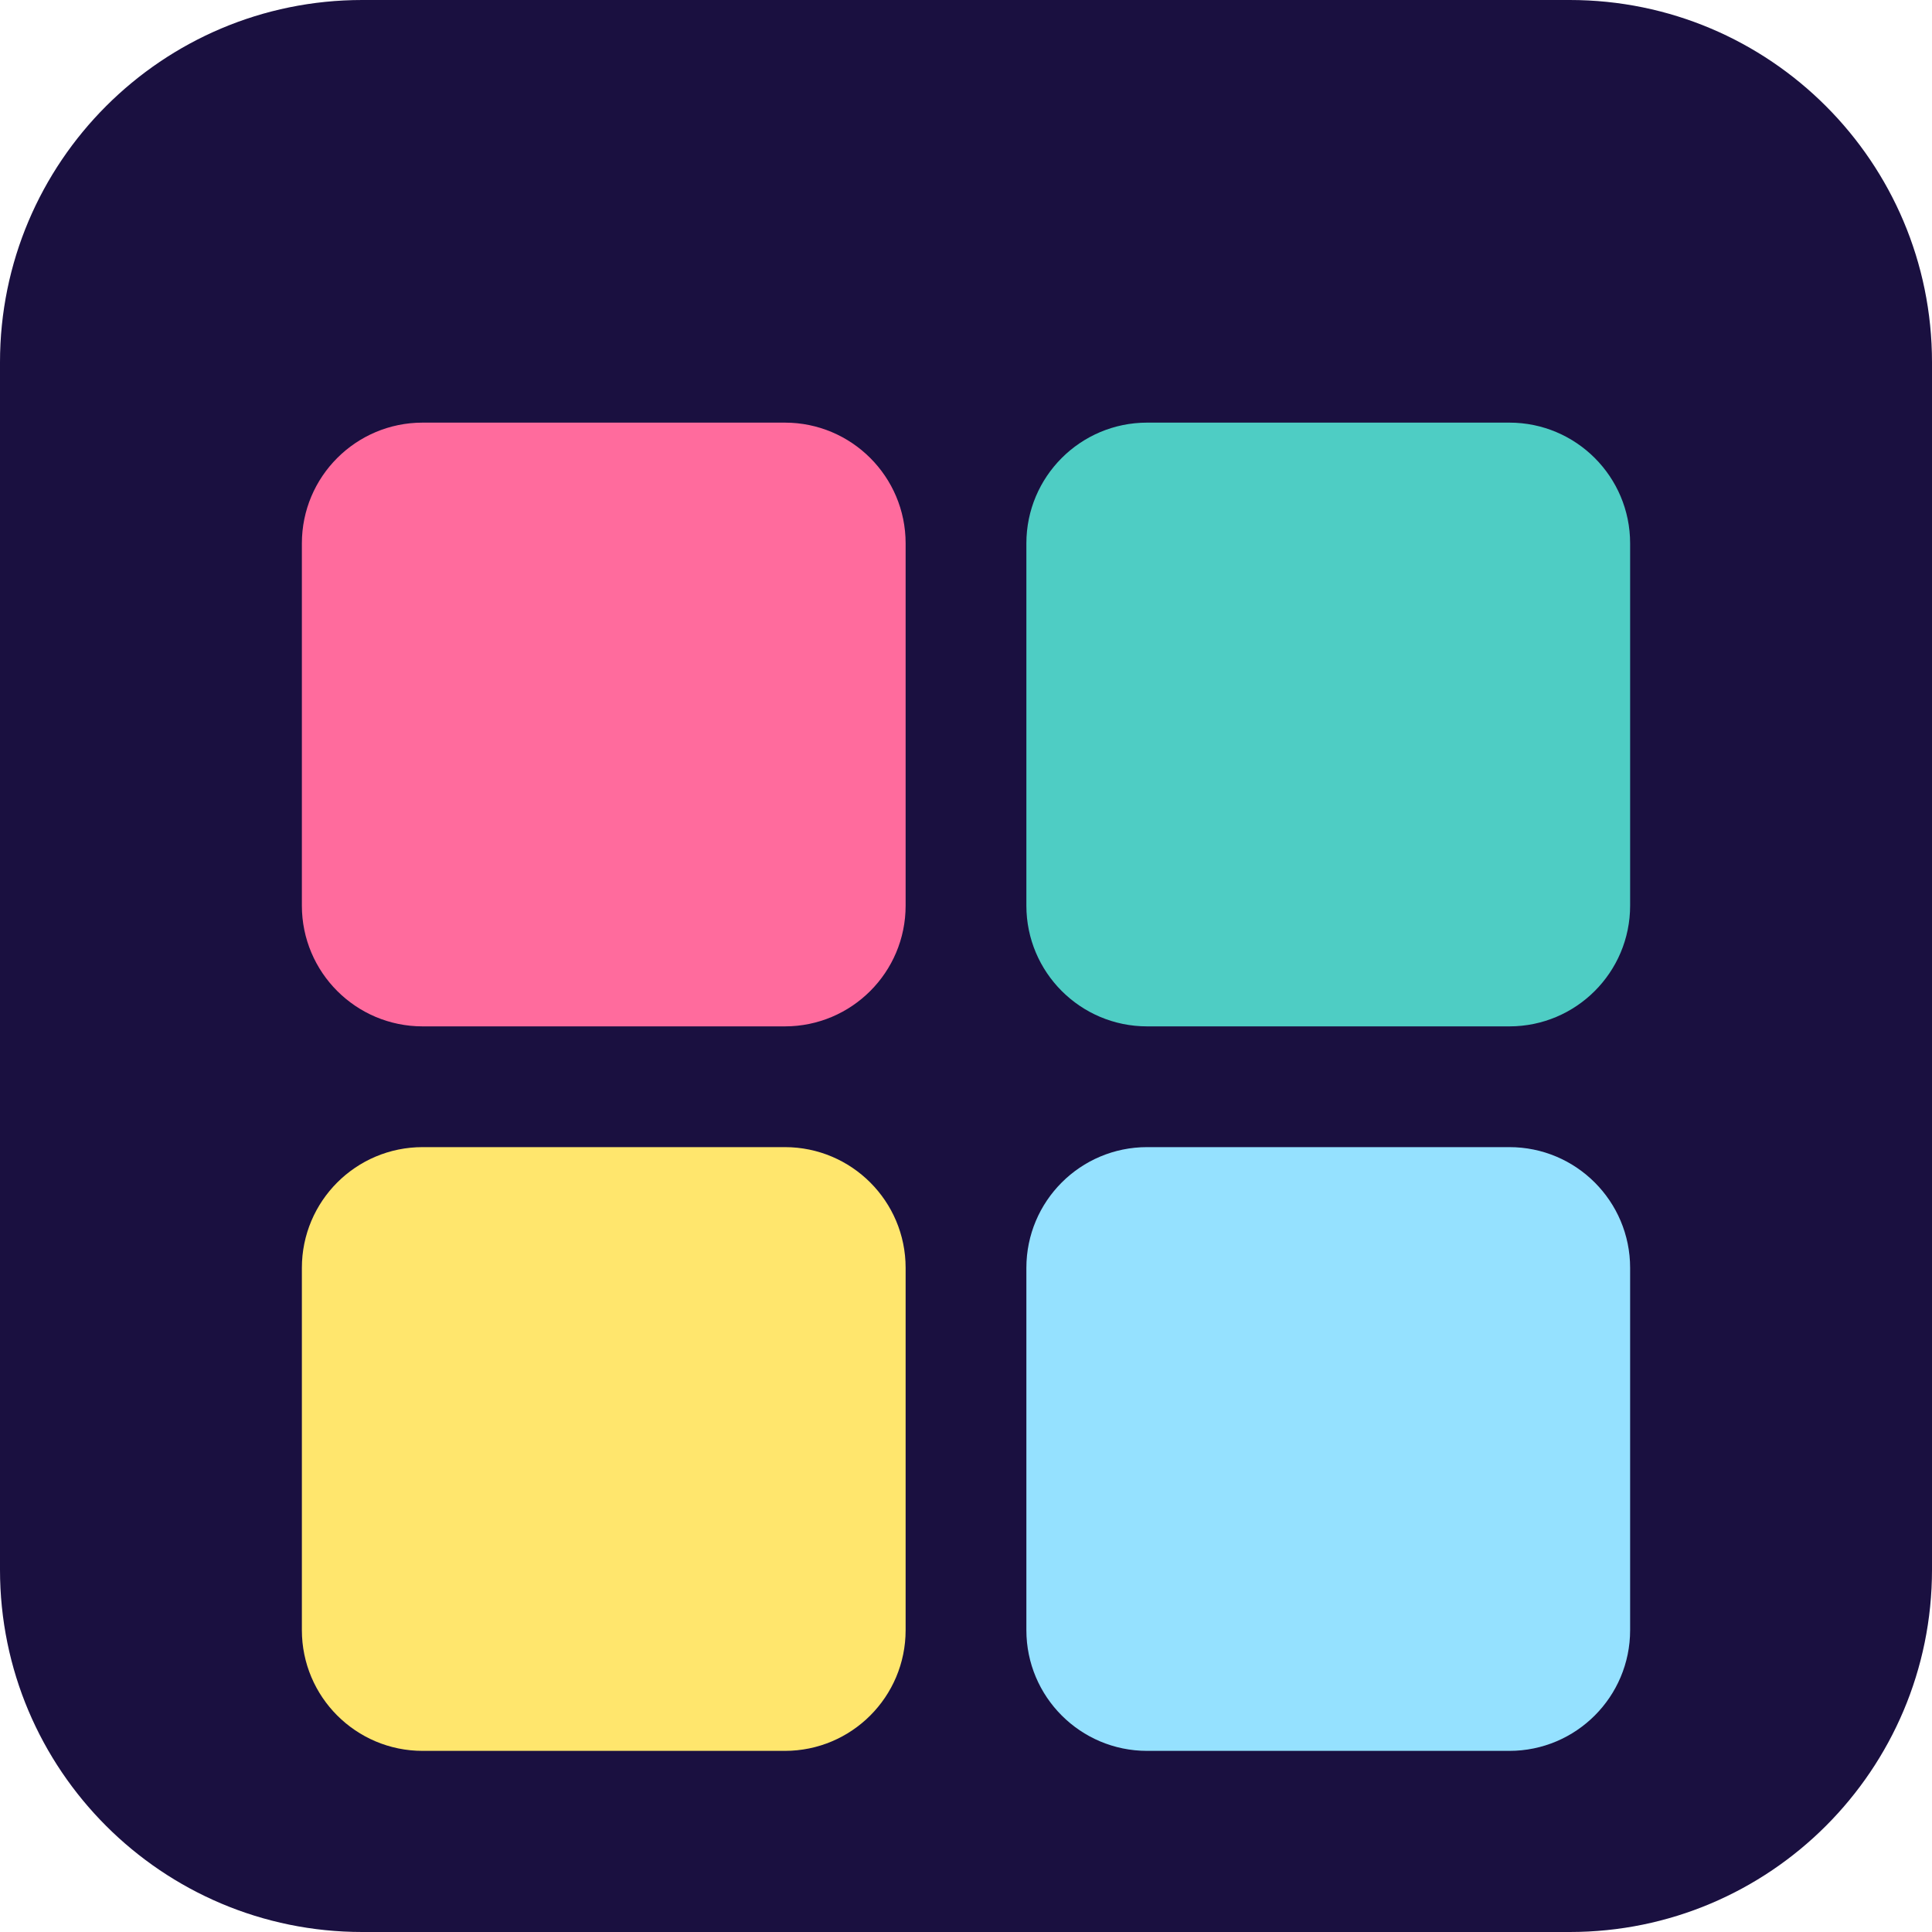
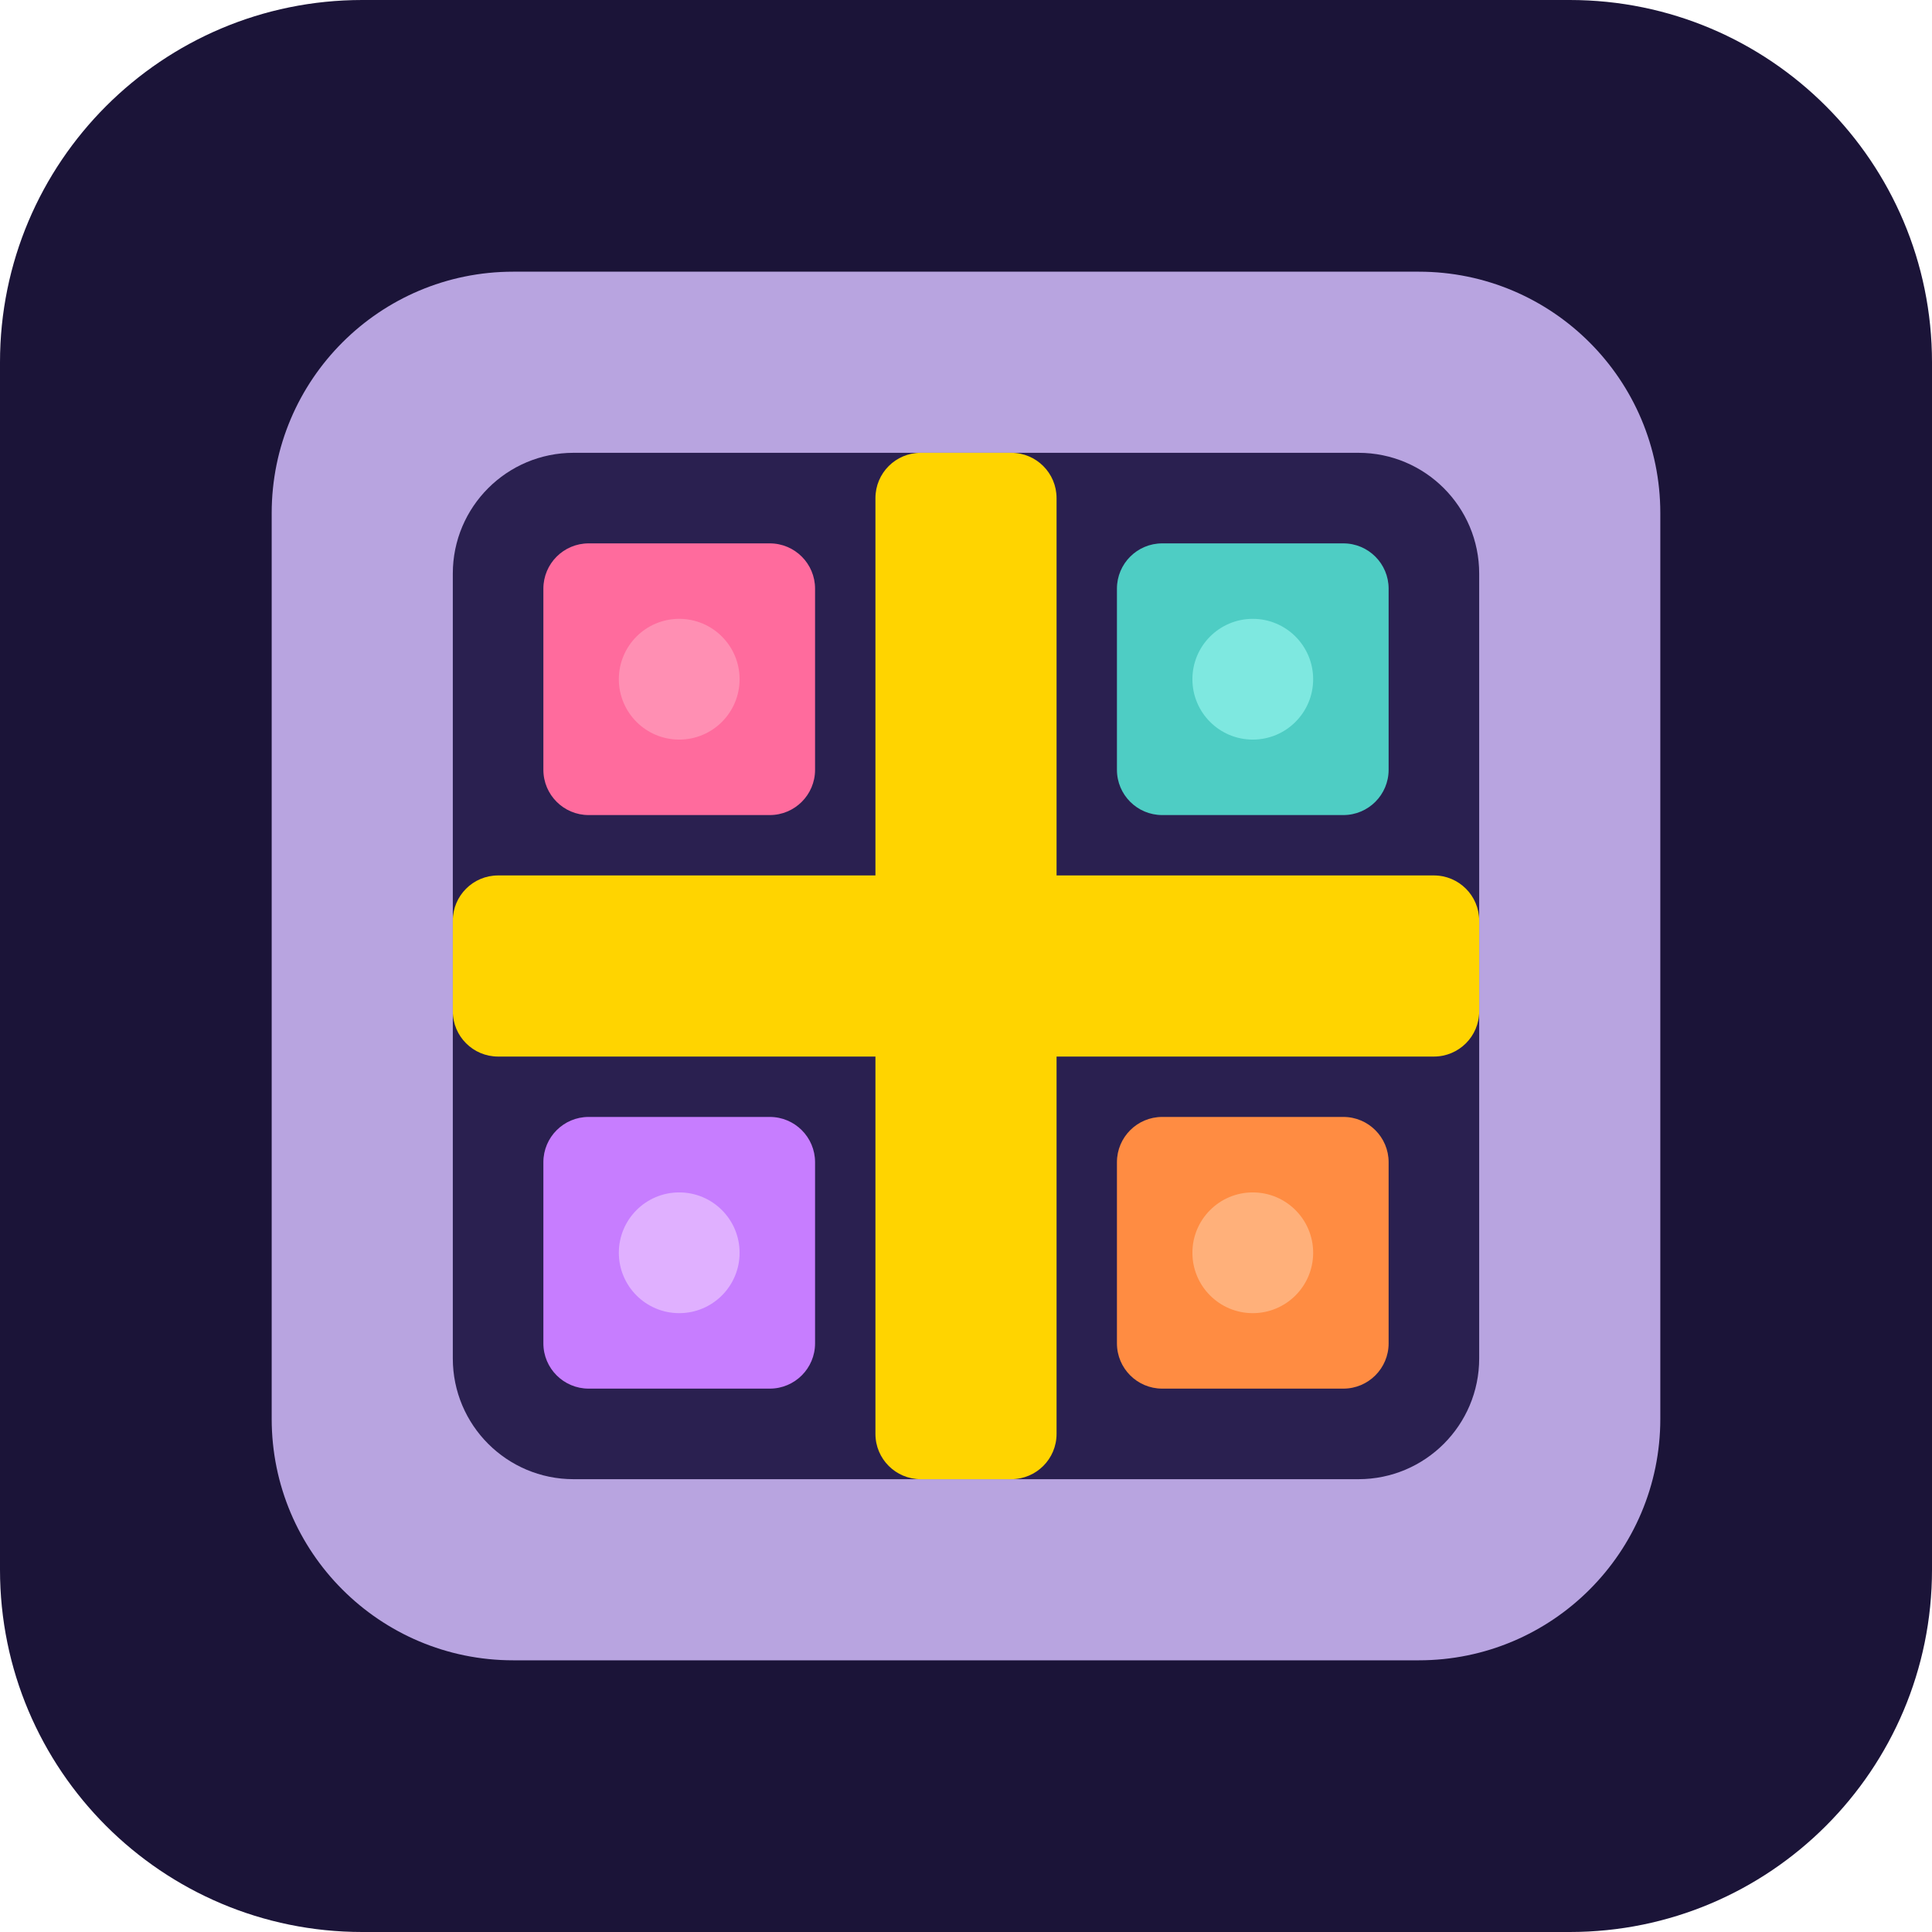
<svg xmlns="http://www.w3.org/2000/svg" width="128" height="128" viewBox="0 0 128 128">
-   <rect width="128" height="128" rx="24" fill="#1a1040" />
-   <rect x="20" y="28" width="40" height="40" rx="8" fill="#ff6b9d" />
-   <rect x="68" y="28" width="40" height="40" rx="8" fill="#4ecdc4" />
-   <rect x="20" y="76" width="40" height="40" rx="8" fill="#ffe66d" />
-   <rect x="68" y="76" width="40" height="40" rx="8" fill="#95e1ff" />
+   <rect width="128" height="128" rx="24" fill="#1B1438" />
+   <rect x="18" y="18" width="92" height="92" rx="16" fill="#B8A4E0" />
+   <rect x="30" y="30" width="68" height="68" rx="8" fill="#2A2050" />
+   <rect x="30" y="58" width="68" height="12" rx="3" fill="#FFD400" />
+   <rect x="58" y="30" width="12" height="68" rx="3" fill="#FFD400" />
+   <rect x="36" y="36" width="18" height="18" rx="3" fill="#FF6B9D" />
+   <circle cx="45" cy="45" r="4" fill="#FF8FB3" />
+   <rect x="74" y="36" width="18" height="18" rx="3" fill="#4ECDC4" />
+   <circle cx="83" cy="45" r="4" fill="#7EE8E0" />
+   <rect x="36" y="74" width="18" height="18" rx="3" fill="#C77DFF" />
+   <circle cx="45" cy="83" r="4" fill="#E0B0FF" />
+   <rect x="74" y="74" width="18" height="18" rx="3" fill="#FF8C42" />
+   <circle cx="83" cy="83" r="4" fill="#FFB07A" />
</svg>
